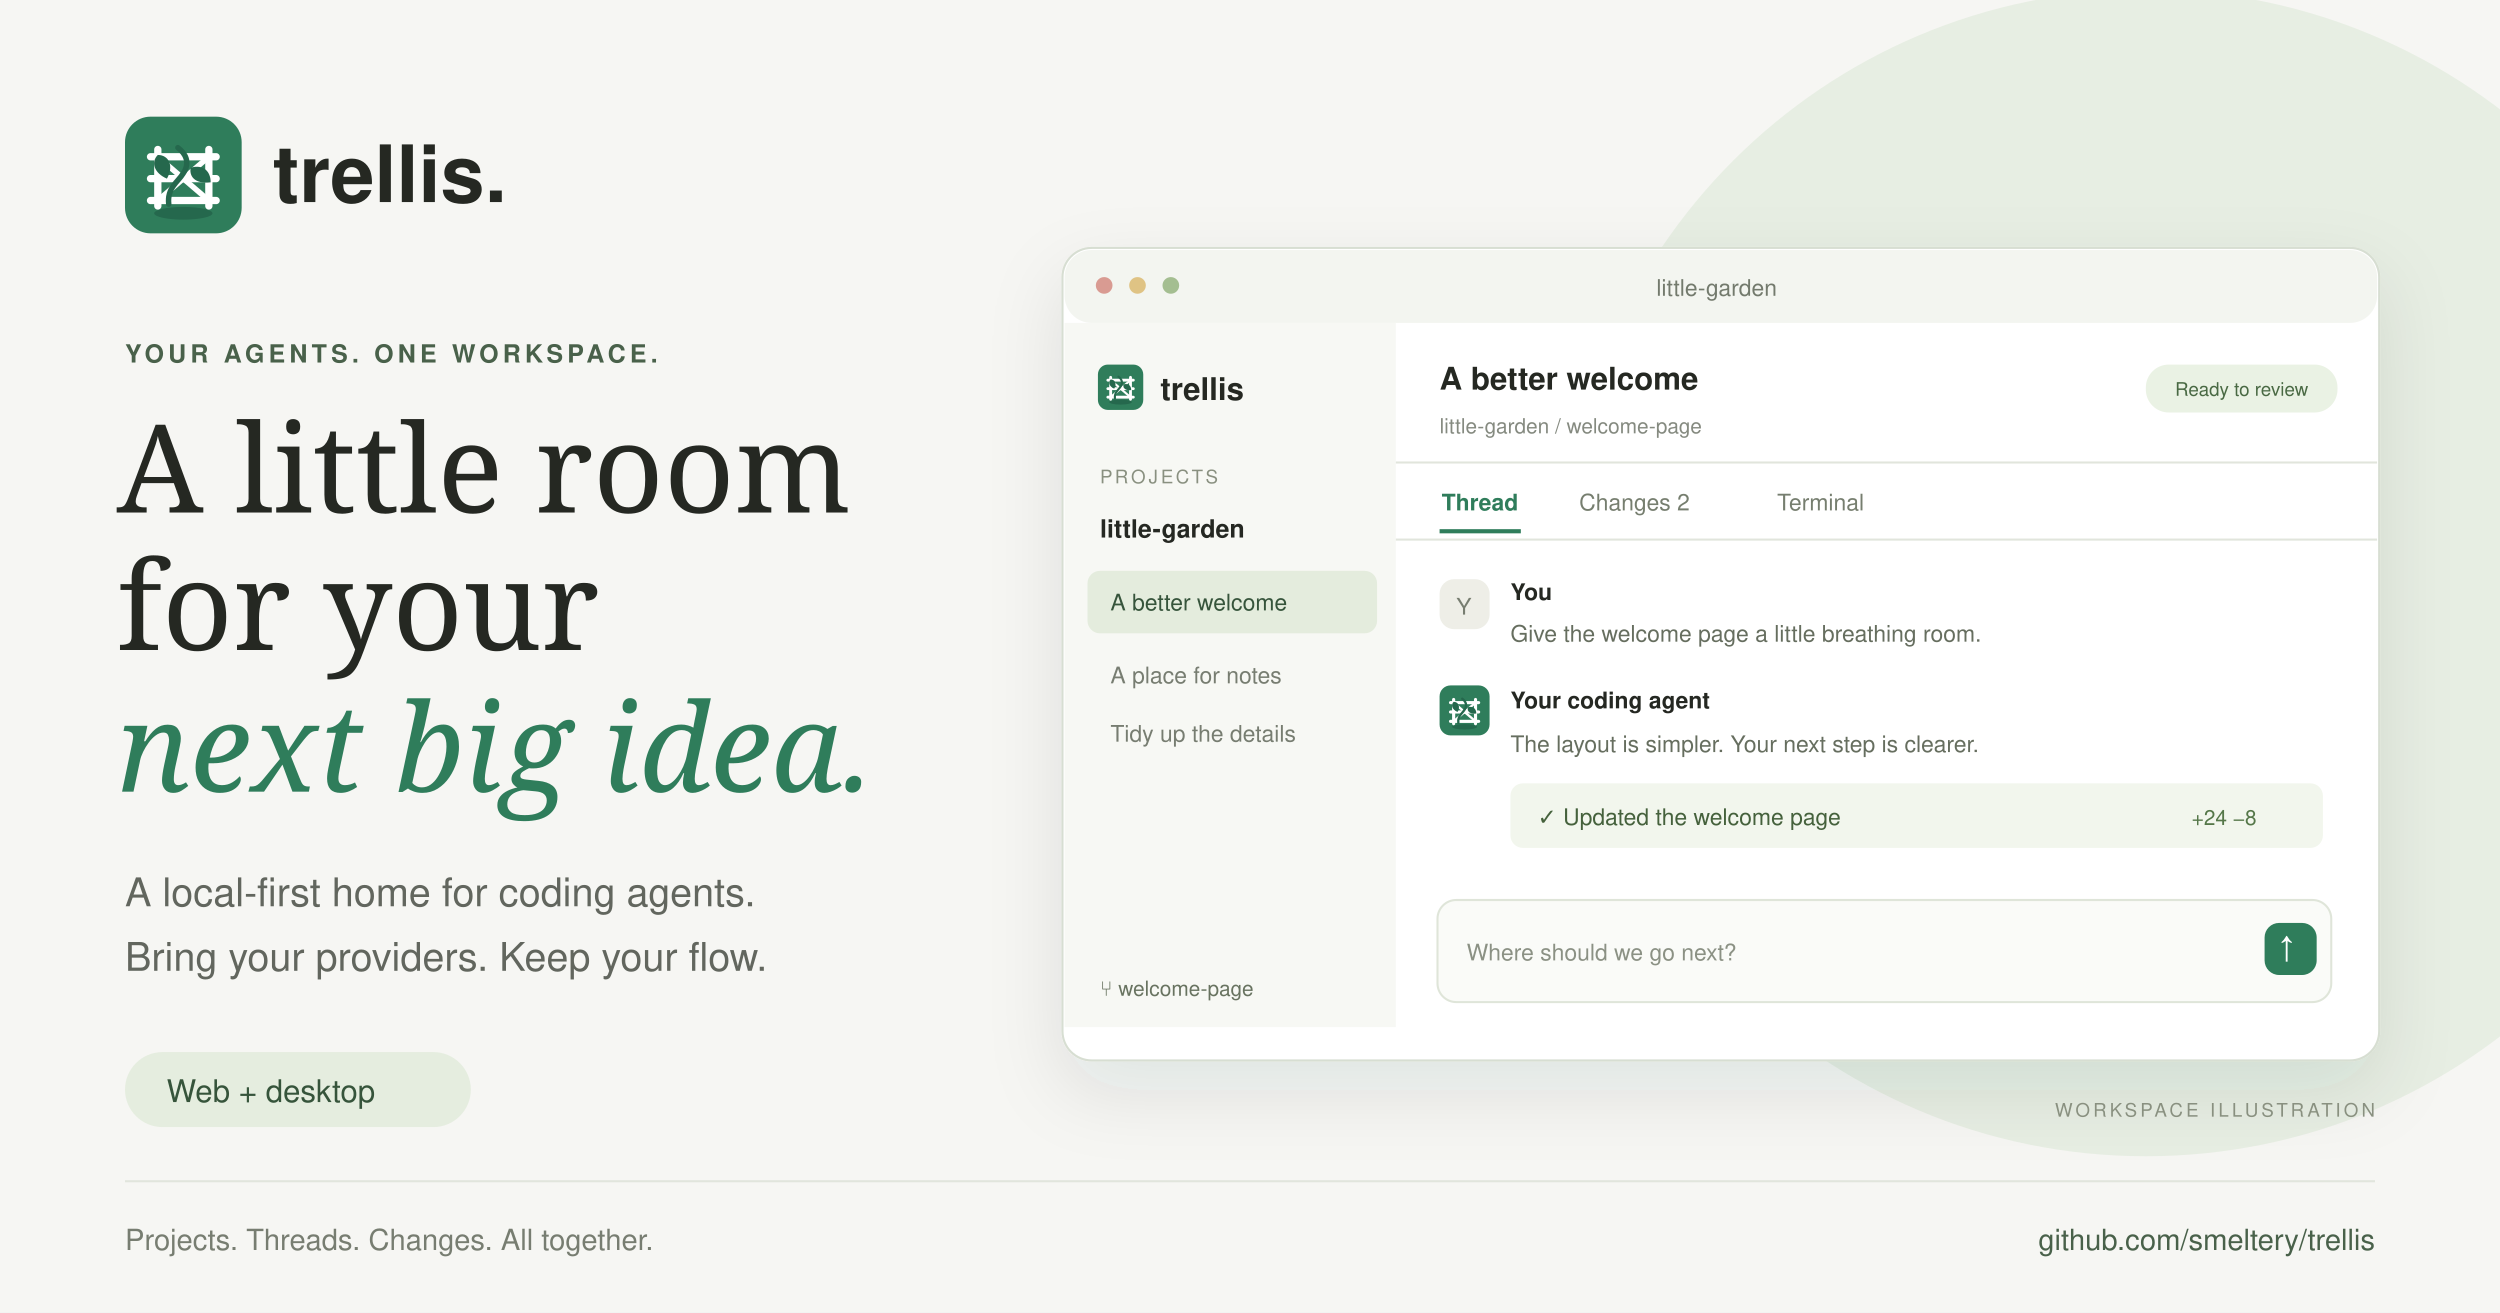
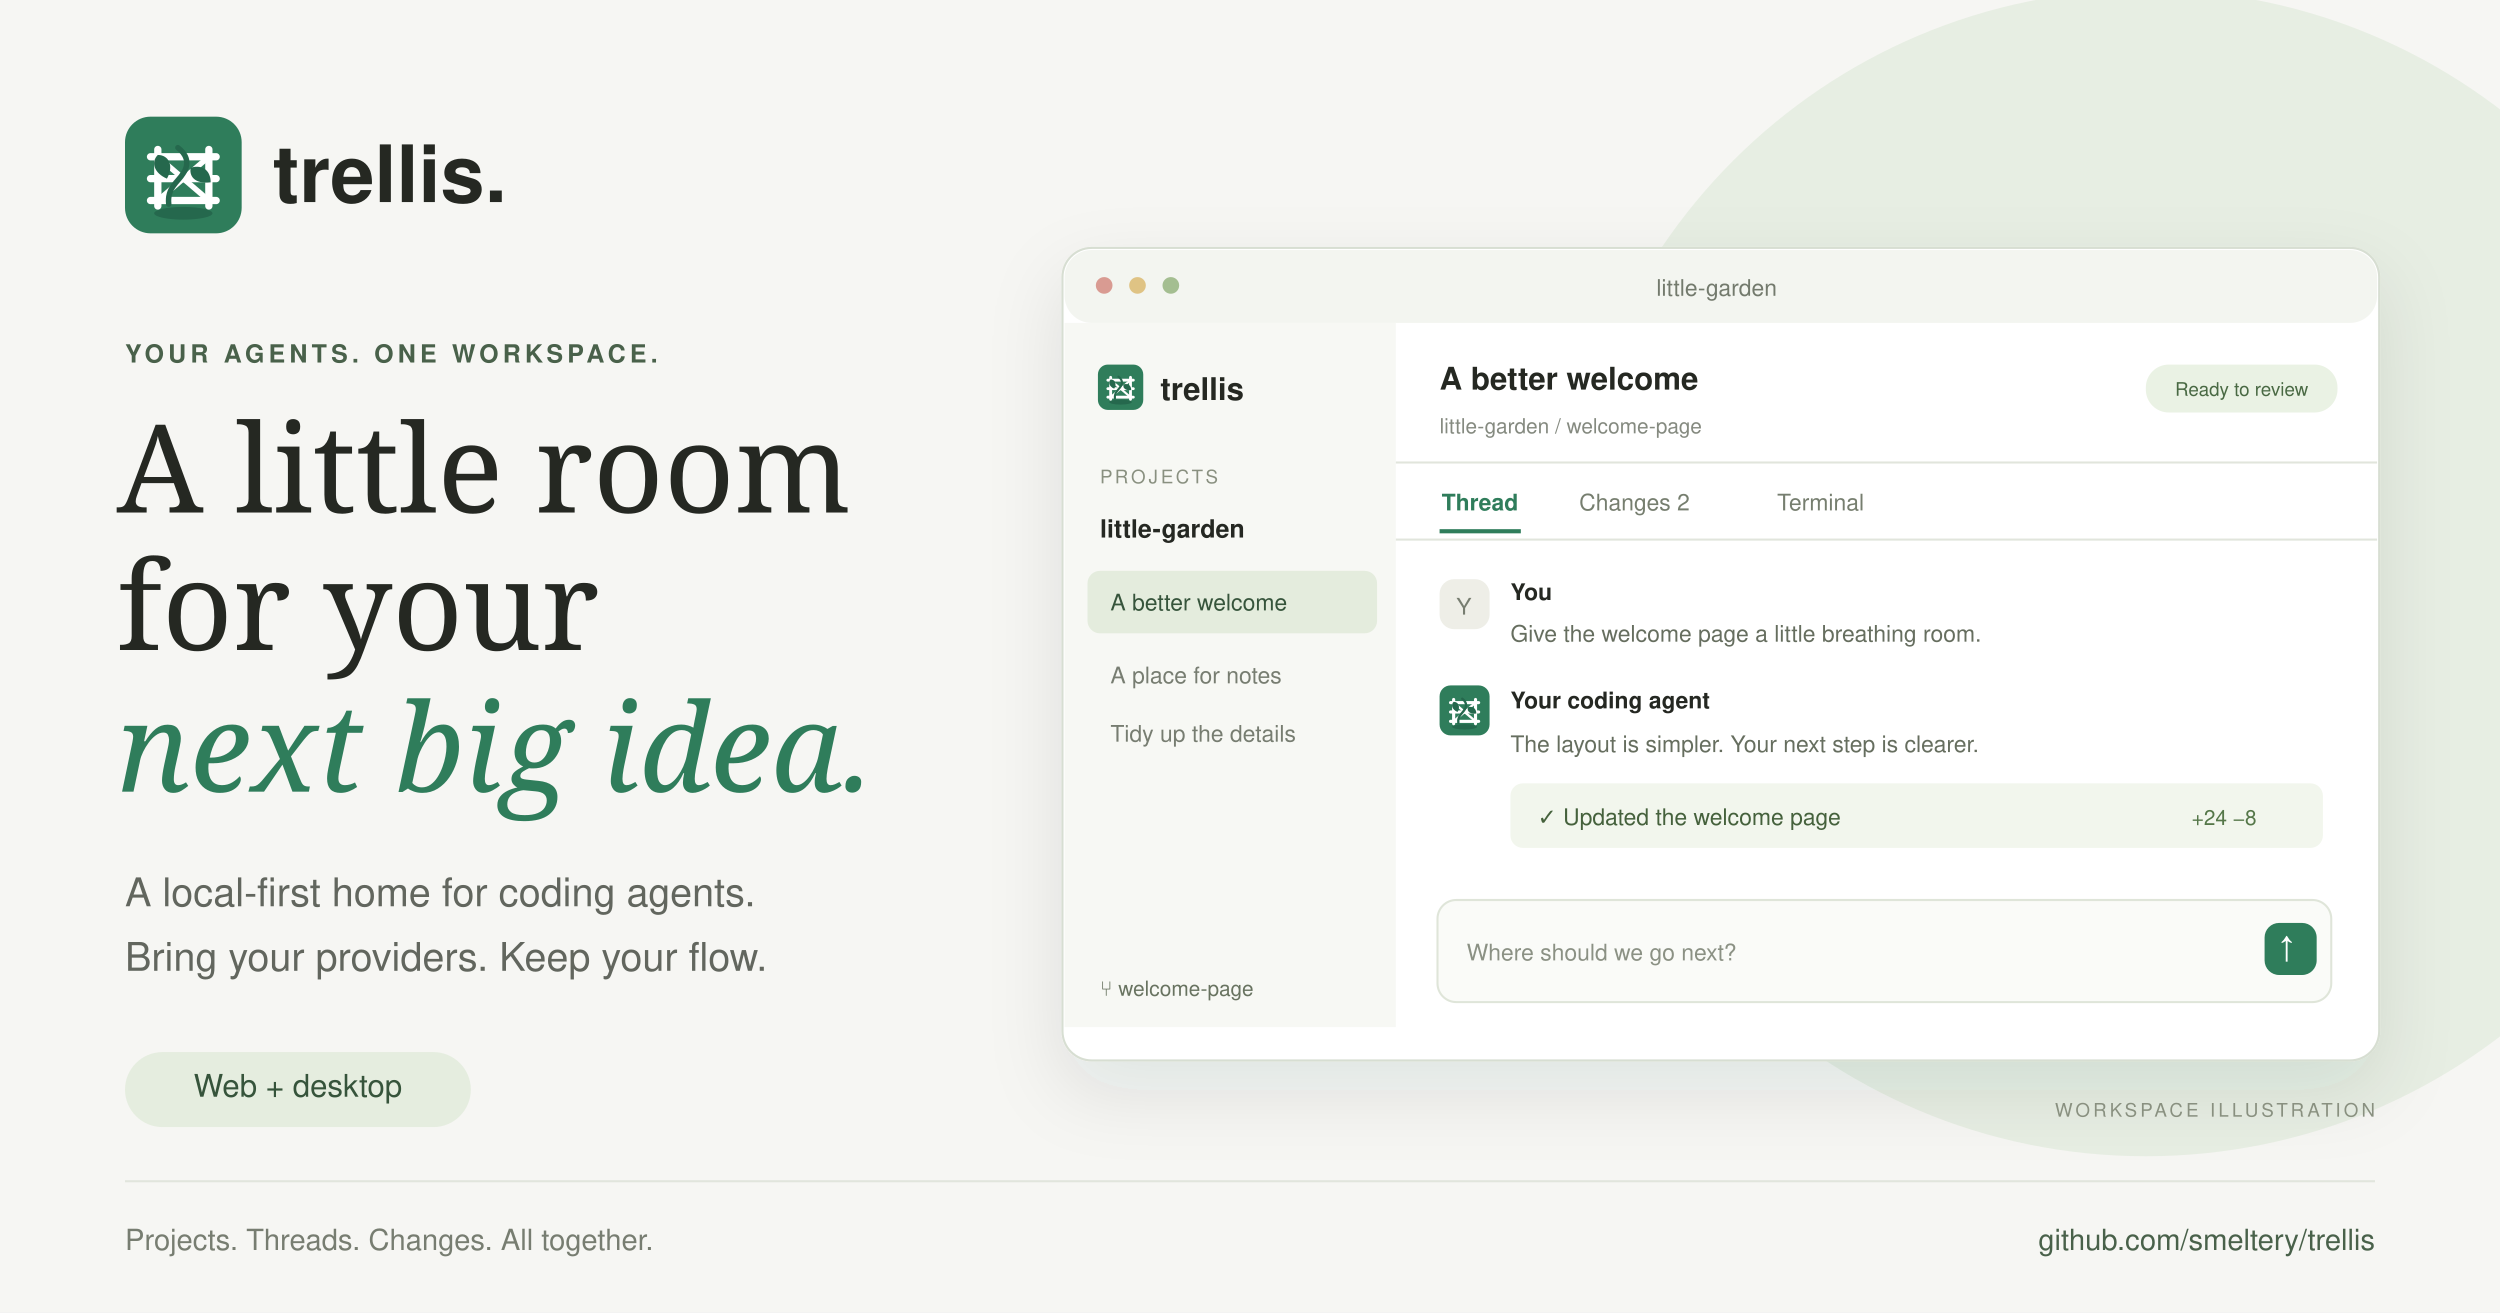
<svg xmlns="http://www.w3.org/2000/svg" width="1200" height="630" viewBox="0 0 1200 630" role="img" aria-labelledby="title description">
  <defs>
    <filter id="shadow" x="-20%" y="-20%" width="140%" height="150%">
      <feDropShadow dx="0" dy="14" stdDeviation="18" flood-color="#253d29" flood-opacity="0.10" />
    </filter>
  </defs>
  <rect x="0" y="0" width="1200" height="630" rx="0" fill="#f6f6f3" />
  <circle cx="1030" cy="275" r="280" fill="#e7eee3" />
  <g transform="translate(60 56) scale(.875)">
    <rect width="64" height="64" rx="14" fill="#2F7D5B" />
    <ellipse cx="32" cy="53" rx="16" ry="3.5" fill="#25684D" />
    <path d="M18 49 L18 18" stroke="#ffffff" stroke-width="4" stroke-linecap="round" />
    <path d="M46 49 L46 18" stroke="#ffffff" stroke-width="4" stroke-linecap="round" />
    <path d="M14 22 L50 22" stroke="#ffffff" stroke-width="4" stroke-linecap="round" />
    <path d="M14 34 L50 34" stroke="#ffffff" stroke-width="4" stroke-linecap="round" />
    <path d="M14 46 L50 46" stroke="#ffffff" stroke-width="4" stroke-linecap="round" />
    <path d="M18 46 L46 22" stroke="#ffffff" stroke-width="3" stroke-linecap="round" />
    <path d="M18 22 L46 46" stroke="#ffffff" stroke-width="3" stroke-linecap="round" />
    <path d="M24 48 C23 39 29 36 32 31 C36 25 33 20 29 17" stroke="#25684D" stroke-width="3" stroke-linecap="round" fill="none" />
    <path d="M23 34 C16 31 14 25 18 21 C24 21 27 27 23 34 Z" fill="#25684D" />
    <path d="M36 28 C43 26 47 30 47 36 C40 37 35 34 36 28 Z" fill="#25684D" />
  </g>
  <text x="131" y="97" font-family="Helvetica, Arial, sans-serif" font-size="38" fill="#252822" font-weight="700">trellis.</text>
  <text x="60" y="174" font-family="Helvetica, Arial, sans-serif" font-size="12" fill="#49614a" letter-spacing="2" font-weight="600">YOUR AGENTS. ONE WORKSPACE.</text>
  <text x="56" y="246" font-family="Georgia, serif" font-size="59" fill="#252822">A little room</text>
  <text x="56" y="312" font-family="Georgia, serif" font-size="59" fill="#252822">for your</text>
  <text x="56" y="380" font-family="Georgia, serif" font-size="59" font-style="italic" fill="#2f7d5b">next big idea.</text>
  <text x="60" y="435" font-family="Helvetica, Arial, sans-serif" font-size="19" fill="#62665e">A local-first home for coding agents.</text>
  <text x="60" y="466" font-family="Helvetica, Arial, sans-serif" font-size="19" fill="#62665e">Bring your providers. Keep your flow.</text>
  <rect x="60" y="505" width="166" height="36" rx="18" fill="#e5eddf" />
-   <text x="80" y="529" font-family="Helvetica, Arial, sans-serif" font-size="15" fill="#36543b">Web + desktop</text>
+   <text x="143" y="523" text-anchor="middle" dominant-baseline="central" font-family="Helvetica, Arial, sans-serif" font-size="15" fill="#36543b">Web + desktop</text>
  <rect x="510" y="119" width="632" height="390" rx="14" fill="#ffffff" filter="url(#shadow)" stroke="#d7ded2" />
  <rect x="511" y="120" width="630" height="35" rx="13" fill="#f3f5f0" />
  <circle cx="530" cy="137" r="4" fill="#d99b92" />
  <circle cx="546" cy="137" r="4" fill="#dfc384" />
  <circle cx="562" cy="137" r="4" fill="#a4be91" />
  <text x="824" y="142" font-family="Helvetica, Arial, sans-serif" font-size="11" fill="#737a6d" text-anchor="middle">little-garden</text>
  <rect x="511" y="155" width="159" height="338" rx="0" fill="#f7f8f4" />
  <g transform="translate(527 175) scale(.34)">
    <rect width="64" height="64" rx="14" fill="#2F7D5B" />
    <ellipse cx="32" cy="53" rx="16" ry="3.5" fill="#25684D" />
    <path d="M18 49 L18 18" stroke="#ffffff" stroke-width="4" stroke-linecap="round" />
    <path d="M46 49 L46 18" stroke="#ffffff" stroke-width="4" stroke-linecap="round" />
    <path d="M14 22 L50 22" stroke="#ffffff" stroke-width="4" stroke-linecap="round" />
    <path d="M14 34 L50 34" stroke="#ffffff" stroke-width="4" stroke-linecap="round" />
    <path d="M14 46 L50 46" stroke="#ffffff" stroke-width="4" stroke-linecap="round" />
    <path d="M18 46 L46 22" stroke="#ffffff" stroke-width="3" stroke-linecap="round" />
    <path d="M18 22 L46 46" stroke="#ffffff" stroke-width="3" stroke-linecap="round" />
    <path d="M24 48 C23 39 29 36 32 31 C36 25 33 20 29 17" stroke="#25684D" stroke-width="3" stroke-linecap="round" fill="none" />
    <path d="M23 34 C16 31 14 25 18 21 C24 21 27 27 23 34 Z" fill="#25684D" />
    <path d="M36 28 C43 26 47 30 47 36 C40 37 35 34 36 28 Z" fill="#25684D" />
  </g>
  <text x="557" y="192" font-family="Helvetica, Arial, sans-serif" font-size="15" fill="#252822" font-weight="700">trellis</text>
  <text x="528" y="232" font-family="Helvetica, Arial, sans-serif" font-size="9" fill="#899080" letter-spacing="1.4">PROJECTS</text>
  <text x="528" y="258" font-family="Helvetica, Arial, sans-serif" font-size="12" fill="#252822" font-weight="600">little-garden</text>
  <rect x="522" y="274" width="139" height="30" rx="6" fill="#e4ecdd" />
  <text x="533" y="293" font-family="Helvetica, Arial, sans-serif" font-size="11" fill="#36543b">A better welcome</text>
  <text x="533" y="328" font-family="Helvetica, Arial, sans-serif" font-size="11" fill="#777d71">A place for notes</text>
  <text x="533" y="356" font-family="Helvetica, Arial, sans-serif" font-size="11" fill="#777d71">Tidy up the details</text>
  <text x="528" y="478" font-family="Helvetica, Arial, sans-serif" font-size="10" fill="#687360">⑂ welcome-page</text>
  <text x="691" y="187" font-family="Helvetica, Arial, sans-serif" font-size="15" fill="#252822" font-weight="600">A better welcome</text>
  <text x="691" y="208" font-family="Helvetica, Arial, sans-serif" font-size="10" fill="#858a80">little-garden / welcome-page</text>
  <rect x="1030" y="175" width="92" height="23" rx="11" fill="#eaf2e4" />
  <text x="1076" y="190" font-family="Helvetica, Arial, sans-serif" font-size="9" fill="#496943" text-anchor="middle">Ready to review</text>
  <path d="M670 222H1141" stroke="#e1e5dc" />
  <text x="692" y="245" font-family="Helvetica, Arial, sans-serif" font-size="11" fill="#2f7d5b" font-weight="600">Thread</text>
  <text x="758" y="245" font-family="Helvetica, Arial, sans-serif" font-size="11" fill="#767e6f">Changes  2</text>
  <text x="853" y="245" font-family="Helvetica, Arial, sans-serif" font-size="11" fill="#767e6f">Terminal</text>
  <rect x="691" y="254" width="39" height="2" rx="0" fill="#2f7d5b" />
  <path d="M670 259H1141" stroke="#e1e5dc" />
  <rect x="691" y="278" width="24" height="24" rx="7" fill="#eeeee7" />
  <text x="699" y="295" font-family="Helvetica, Arial, sans-serif" font-size="11" fill="#777d70">Y</text>
  <text x="725" y="288" font-family="Helvetica, Arial, sans-serif" font-size="11" fill="#252822" font-weight="600">You</text>
  <text x="725" y="308" font-family="Helvetica, Arial, sans-serif" font-size="11" fill="#666e5f">Give the welcome page a little breathing room.</text>
  <g transform="translate(691 329) scale(.375)">
    <rect width="64" height="64" rx="14" fill="#2F7D5B" />
    <ellipse cx="32" cy="53" rx="16" ry="3.5" fill="#25684D" />
    <path d="M18 49 L18 18" stroke="#ffffff" stroke-width="4" stroke-linecap="round" />
    <path d="M46 49 L46 18" stroke="#ffffff" stroke-width="4" stroke-linecap="round" />
    <path d="M14 22 L50 22" stroke="#ffffff" stroke-width="4" stroke-linecap="round" />
    <path d="M14 34 L50 34" stroke="#ffffff" stroke-width="4" stroke-linecap="round" />
    <path d="M14 46 L50 46" stroke="#ffffff" stroke-width="4" stroke-linecap="round" />
    <path d="M18 46 L46 22" stroke="#ffffff" stroke-width="3" stroke-linecap="round" />
    <path d="M18 22 L46 46" stroke="#ffffff" stroke-width="3" stroke-linecap="round" />
    <path d="M24 48 C23 39 29 36 32 31 C36 25 33 20 29 17" stroke="#25684D" stroke-width="3" stroke-linecap="round" fill="none" />
    <path d="M23 34 C16 31 14 25 18 21 C24 21 27 27 23 34 Z" fill="#25684D" />
    <path d="M36 28 C43 26 47 30 47 36 C40 37 35 34 36 28 Z" fill="#25684D" />
  </g>
  <text x="725" y="340" font-family="Helvetica, Arial, sans-serif" font-size="11" fill="#252822" font-weight="600">Your coding agent</text>
  <text x="725" y="361" font-family="Helvetica, Arial, sans-serif" font-size="11" fill="#666e5f">The layout is simpler. Your next step is clearer.</text>
  <rect x="725" y="376" width="390" height="31" rx="6" fill="#f2f6ed" />
  <text x="738" y="396" font-family="Helvetica, Arial, sans-serif" font-size="11" fill="#45613c">✓ Updated the welcome page</text>
  <text x="1052" y="396" font-family="Helvetica, Arial, sans-serif" font-size="10" fill="#557749">+24 −8</text>
  <rect x="690" y="432" width="429" height="49" rx="9" fill="#fafbf8" stroke="#dfe5d9" />
  <text x="704" y="461" font-family="Helvetica, Arial, sans-serif" font-size="11" fill="#8b9184">Where should we go next?</text>
  <rect x="1087" y="443" width="25" height="25" rx="7" fill="#2f7d5b" />
  <text x="1094" y="460" font-family="Helvetica, Arial, sans-serif" font-size="15" fill="#ffffff">↑</text>
  <text x="1140" y="536" font-family="Helvetica, Arial, sans-serif" font-size="9" fill="#899080" text-anchor="end" letter-spacing="1.5">WORKSPACE ILLUSTRATION</text>
  <path d="M60 567H1140" stroke="#e1e5dc" />
  <text x="60" y="600" font-family="Helvetica, Arial, sans-serif" font-size="14" fill="#777d71">Projects. Threads. Changes. All together.</text>
  <text x="1140" y="600" font-family="Helvetica, Arial, sans-serif" font-size="14" fill="#49614a" text-anchor="end">github.com/smeltery/trellis</text>
</svg>
